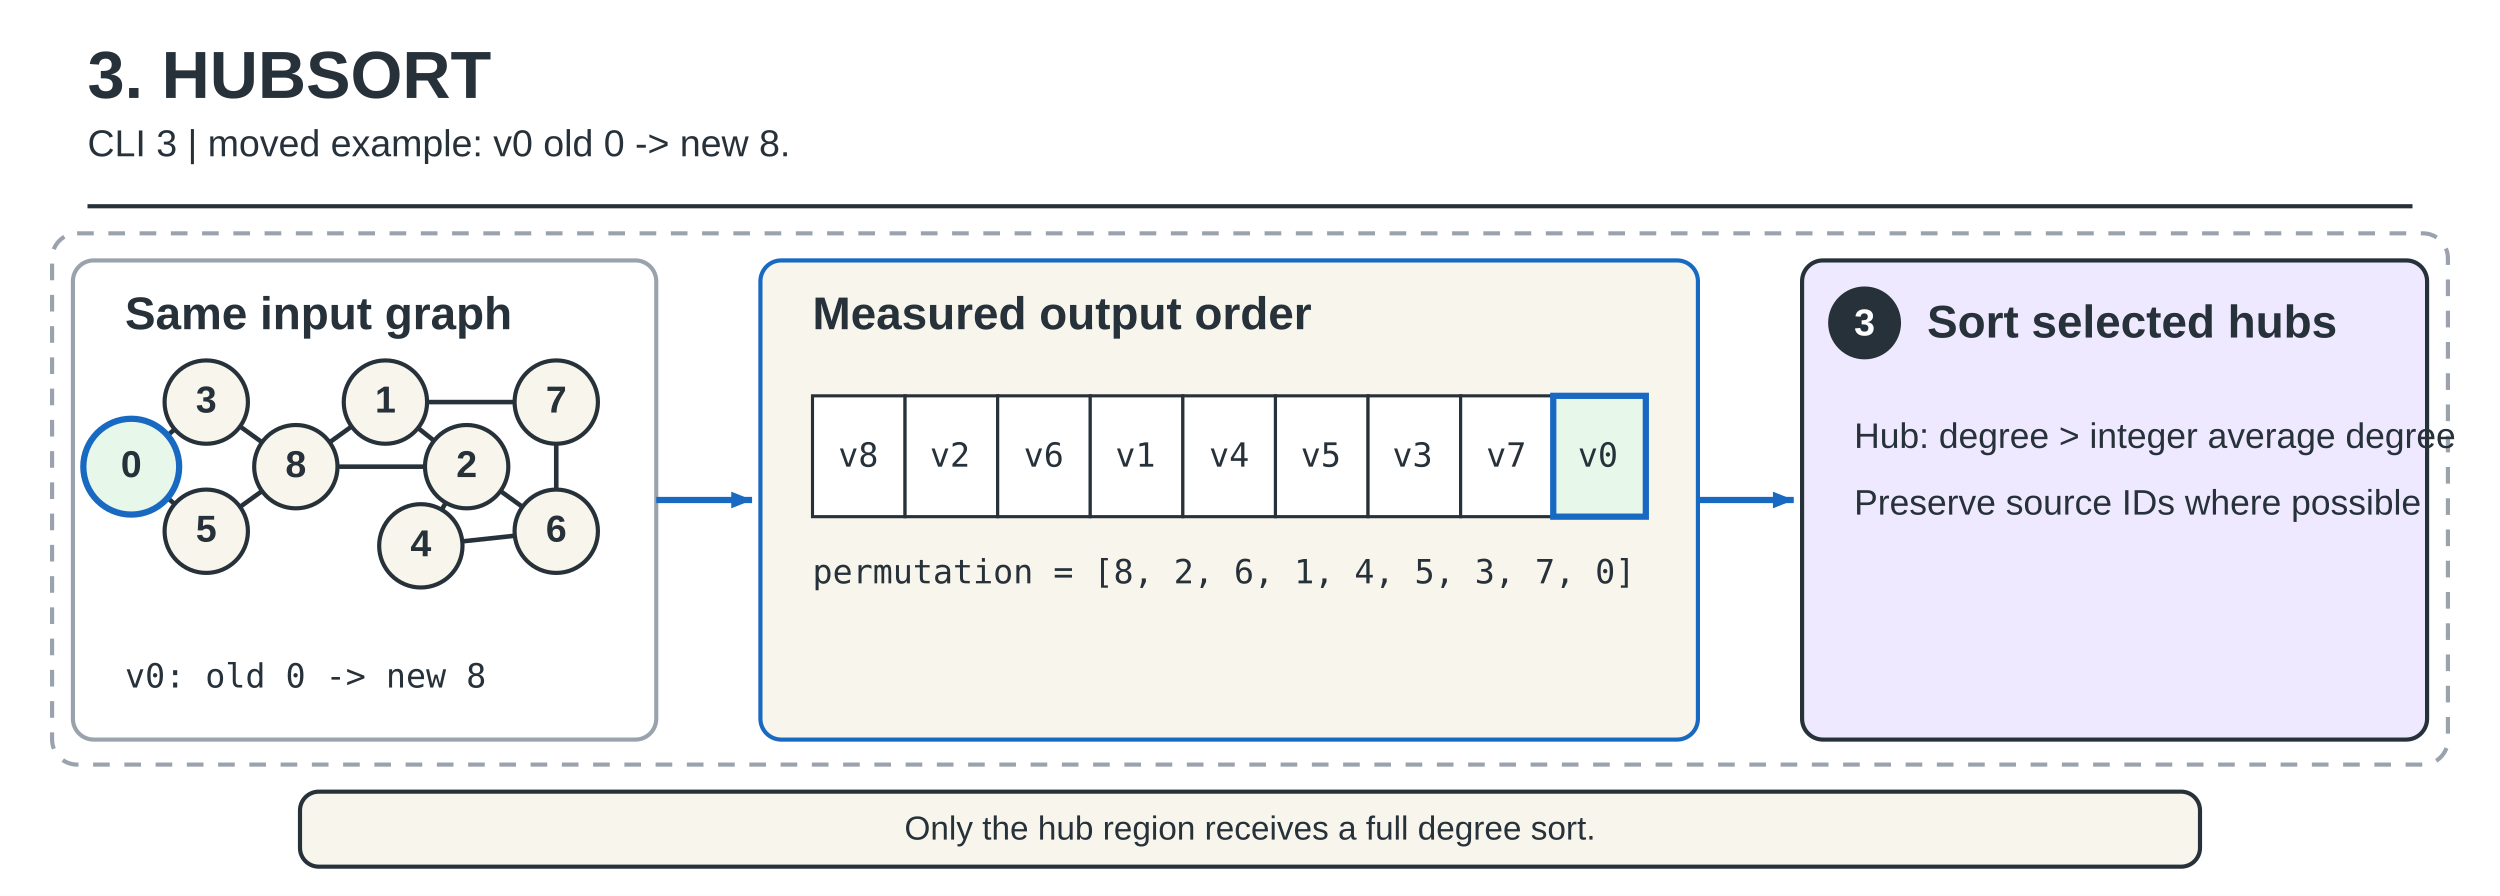
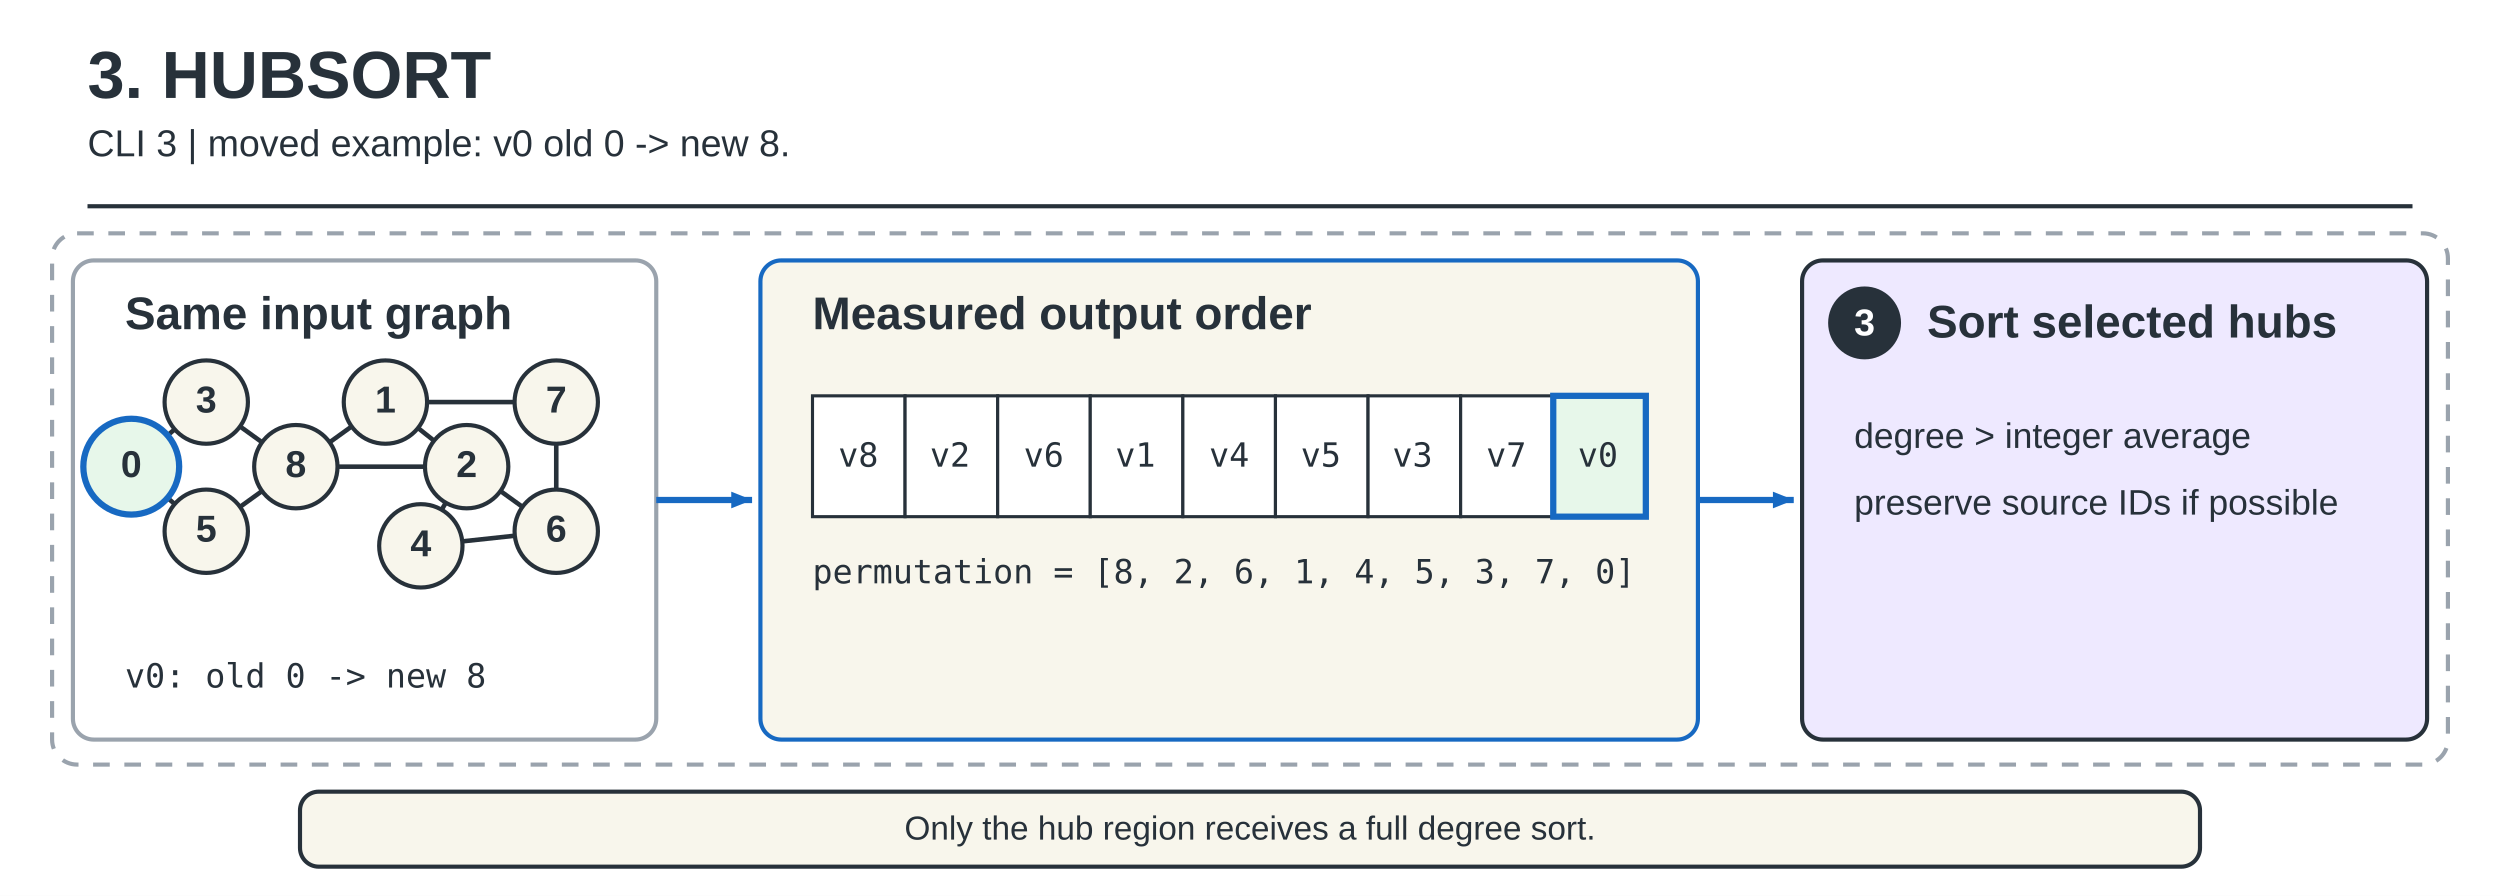
<svg xmlns="http://www.w3.org/2000/svg" width="1200" height="430" viewBox="0 0 1200 430" role="img" aria-labelledby="title desc" fill="#27313A">
  <defs>
    <marker id="arrow" viewBox="0 0 10 8" markerWidth="10" markerHeight="8" refX="10" refY="4" orient="auto" markerUnits="userSpaceOnUse">
      <path d="M0 0 L10 4 L0 8 Z" fill="#1769C2" />
    </marker>
    <style>
      :root{color-scheme:light dark}
      @media(prefers-color-scheme:dark){
        [fill="#27313A"]{fill:#ECE7DD}[stroke="#27313A"]{stroke:#ECE7DD}
        [fill="#FFFFFF"]{fill:#1E2327}[fill="#F8F6EC"]{fill:#252A2E}
        [fill="#EDF5FF"]{fill:#273846}[fill="#E7F7EA"]{fill:#24382A}
        [fill="#FFF0D8"]{fill:#3B3122}[fill="#F7DEDC"]{fill:#3D292A}
        [fill="#EEE9FF"]{fill:#302C3C}[stroke="#9AA3AD"]{stroke:#747D86}
        [stroke="#1769C2"]{stroke:#63A8FF}[fill="#1769C2"]{fill:#63A8FF}
+         [stroke="#B45309"]{stroke:#F0B35A}[stroke="#15803D"]{stroke:#63D68B}
        .arrow{stroke:#63A8FF!important}.edge{stroke:#ECE7DD!important}
      }
      .sans{font-family:Arial,Helvetica,sans-serif}
      .mono{font-family:"SFMono-Regular",Consolas,monospace}
      .title{font-size:32px;font-weight:700}.subtitle{font-size:18px}
      .domain{font-size:16px;font-weight:700;letter-spacing:1.2px}.heading{font-size:22px;font-weight:700}
-       .label{font-size:18px;font-weight:700}.body{font-size:17px}.small{font-size:16px}
+       .label{font-size:18px;font-weight:700}.body{font-size:17px}.small{font-size:16px}.micro{font-size:14px;font-weight:700}
      .arrow{fill:none;stroke:#1769C2;stroke-width:3;marker-end:url(#arrow)}
      .edge{stroke:#27313A;stroke-width:2.2}
    </style>
  </defs>
  <rect width="1200" height="430" fill="#FFFFFF" />
  <text x="42" y="47" class="sans title">3. HUBSORT</text>
  <text x="42" y="75" class="sans subtitle">CLI 3 | moved example: v0 old 0 -&gt; new 8.</text>
  <line x1="42" y1="99" x2="1158" y2="99" stroke="#27313A" stroke-width="2" />
  <rect x="25" y="112" width="1150" height="255" rx="12" fill="none" stroke="#9AA3AD" stroke-width="2" stroke-dasharray="8 7" />
  <rect x="35" y="125" width="280" height="230" rx="10" fill="#FFFFFF" stroke="#9AA3AD" stroke-width="2" />
  <text x="60" y="158" class="sans heading">Same input graph</text>
  <line x1="63" y1="224" x2="99" y2="193" class="edge" />
  <line x1="63" y1="224" x2="99" y2="255" class="edge" />
  <line x1="99" y1="193" x2="142" y2="224" class="edge" />
  <line x1="99" y1="255" x2="142" y2="224" class="edge" />
  <line x1="142" y1="224" x2="185" y2="193" class="edge" />
  <line x1="142" y1="224" x2="224" y2="224" class="edge" />
  <line x1="185" y1="193" x2="224" y2="224" class="edge" />
  <line x1="185" y1="193" x2="267" y2="193" class="edge" />
  <line x1="224" y1="224" x2="202" y2="262" class="edge" />
  <line x1="224" y1="224" x2="267" y2="255" class="edge" />
  <line x1="202" y1="262" x2="267" y2="255" class="edge" />
  <line x1="267" y1="255" x2="267" y2="193" class="edge" />
  <circle cx="63" cy="224" r="23" fill="#E7F7EA" stroke="#1769C2" stroke-width="3" />
  <text x="63" y="229" class="sans label" text-anchor="middle">0</text>
  <circle cx="185" cy="193" r="20" fill="#F8F6EC" stroke="#27313A" stroke-width="2" />
  <text x="185" y="198" class="sans label" text-anchor="middle">1</text>
  <circle cx="224" cy="224" r="20" fill="#F8F6EC" stroke="#27313A" stroke-width="2" />
  <text x="224" y="229" class="sans label" text-anchor="middle">2</text>
  <circle cx="99" cy="193" r="20" fill="#F8F6EC" stroke="#27313A" stroke-width="2" />
  <text x="99" y="198" class="sans label" text-anchor="middle">3</text>
  <circle cx="202" cy="262" r="20" fill="#F8F6EC" stroke="#27313A" stroke-width="2" />
  <text x="202" y="267" class="sans label" text-anchor="middle">4</text>
  <circle cx="99" cy="255" r="20" fill="#F8F6EC" stroke="#27313A" stroke-width="2" />
  <text x="99" y="260" class="sans label" text-anchor="middle">5</text>
  <circle cx="267" cy="255" r="20" fill="#F8F6EC" stroke="#27313A" stroke-width="2" />
  <text x="267" y="260" class="sans label" text-anchor="middle">6</text>
  <circle cx="267" cy="193" r="20" fill="#F8F6EC" stroke="#27313A" stroke-width="2" />
  <text x="267" y="198" class="sans label" text-anchor="middle">7</text>
  <circle cx="142" cy="224" r="20" fill="#F8F6EC" stroke="#27313A" stroke-width="2" />
  <text x="142" y="229" class="sans label" text-anchor="middle">8</text>
  <text x="60" y="330" class="mono small">v0: old 0 -&gt; new 8</text>
  <rect x="365" y="125" width="450" height="230" rx="10" fill="#F8F6EC" stroke="#1769C2" stroke-width="2" />
  <text x="390" y="158" class="sans heading">Measured output order</text>
  <rect x="390.00" y="190" width="44.44" height="58" fill="#FFFFFF" stroke="#27313A" stroke-width="1.5" />
  <text x="412" y="224" class="mono small" text-anchor="middle">v8</text>
  <rect x="434.44" y="190" width="44.44" height="58" fill="#FFFFFF" stroke="#27313A" stroke-width="1.5" />
  <text x="456" y="224" class="mono small" text-anchor="middle">v2</text>
  <rect x="478.89" y="190" width="44.44" height="58" fill="#FFFFFF" stroke="#27313A" stroke-width="1.5" />
  <text x="501" y="224" class="mono small" text-anchor="middle">v6</text>
  <rect x="523.33" y="190" width="44.44" height="58" fill="#FFFFFF" stroke="#27313A" stroke-width="1.5" />
  <text x="545" y="224" class="mono small" text-anchor="middle">v1</text>
  <rect x="567.78" y="190" width="44.44" height="58" fill="#FFFFFF" stroke="#27313A" stroke-width="1.5" />
  <text x="590" y="224" class="mono small" text-anchor="middle">v4</text>
  <rect x="612.22" y="190" width="44.44" height="58" fill="#FFFFFF" stroke="#27313A" stroke-width="1.5" />
  <text x="634" y="224" class="mono small" text-anchor="middle">v5</text>
  <rect x="656.67" y="190" width="44.44" height="58" fill="#FFFFFF" stroke="#27313A" stroke-width="1.5" />
  <text x="678" y="224" class="mono small" text-anchor="middle">v3</text>
  <rect x="701.11" y="190" width="44.44" height="58" fill="#FFFFFF" stroke="#27313A" stroke-width="1.5" />
  <text x="723" y="224" class="mono small" text-anchor="middle">v7</text>
  <rect x="745.56" y="190" width="44.44" height="58" fill="#E7F7EA" stroke="#1769C2" stroke-width="3" />
  <text x="767" y="224" class="mono small" text-anchor="middle">v0</text>
  <text x="390" y="280" class="mono small">permutation = [8, 2, 6, 1, 4, 5, 3, 7, 0]</text>
  <rect x="865" y="125" width="300" height="230" rx="10" fill="#EEE9FF" stroke="#27313A" stroke-width="2" />
  <circle cx="895" cy="155" r="17" fill="#27313A" stroke="#27313A" stroke-width="1" />
  <text x="895" y="161" class="sans label" text-anchor="middle" fill="#FFFFFF">3</text>
  <text x="925" y="162" class="sans heading">Sort selected hubs</text>
-   <text x="890" y="215" class="sans body">Hub: degree &gt; integer average degree</text>
-   <text x="890" y="247" class="sans body">Preserve source IDs where possible</text>
+   <text x="890" y="215" class="sans body">degree &gt; integer average</text>
+   <text x="890" y="247" class="sans body">preserve source IDs if possible</text>
  <path d="M315 240 H361" class="arrow" />
  <path d="M815 240 H861" class="arrow" />
  <rect x="144" y="380" width="912" height="36" rx="9" fill="#F8F6EC" stroke="#27313A" stroke-width="2" />
  <text x="600" y="403" class="sans small" text-anchor="middle">Only the hub region receives a full degree sort.</text>
</svg>
